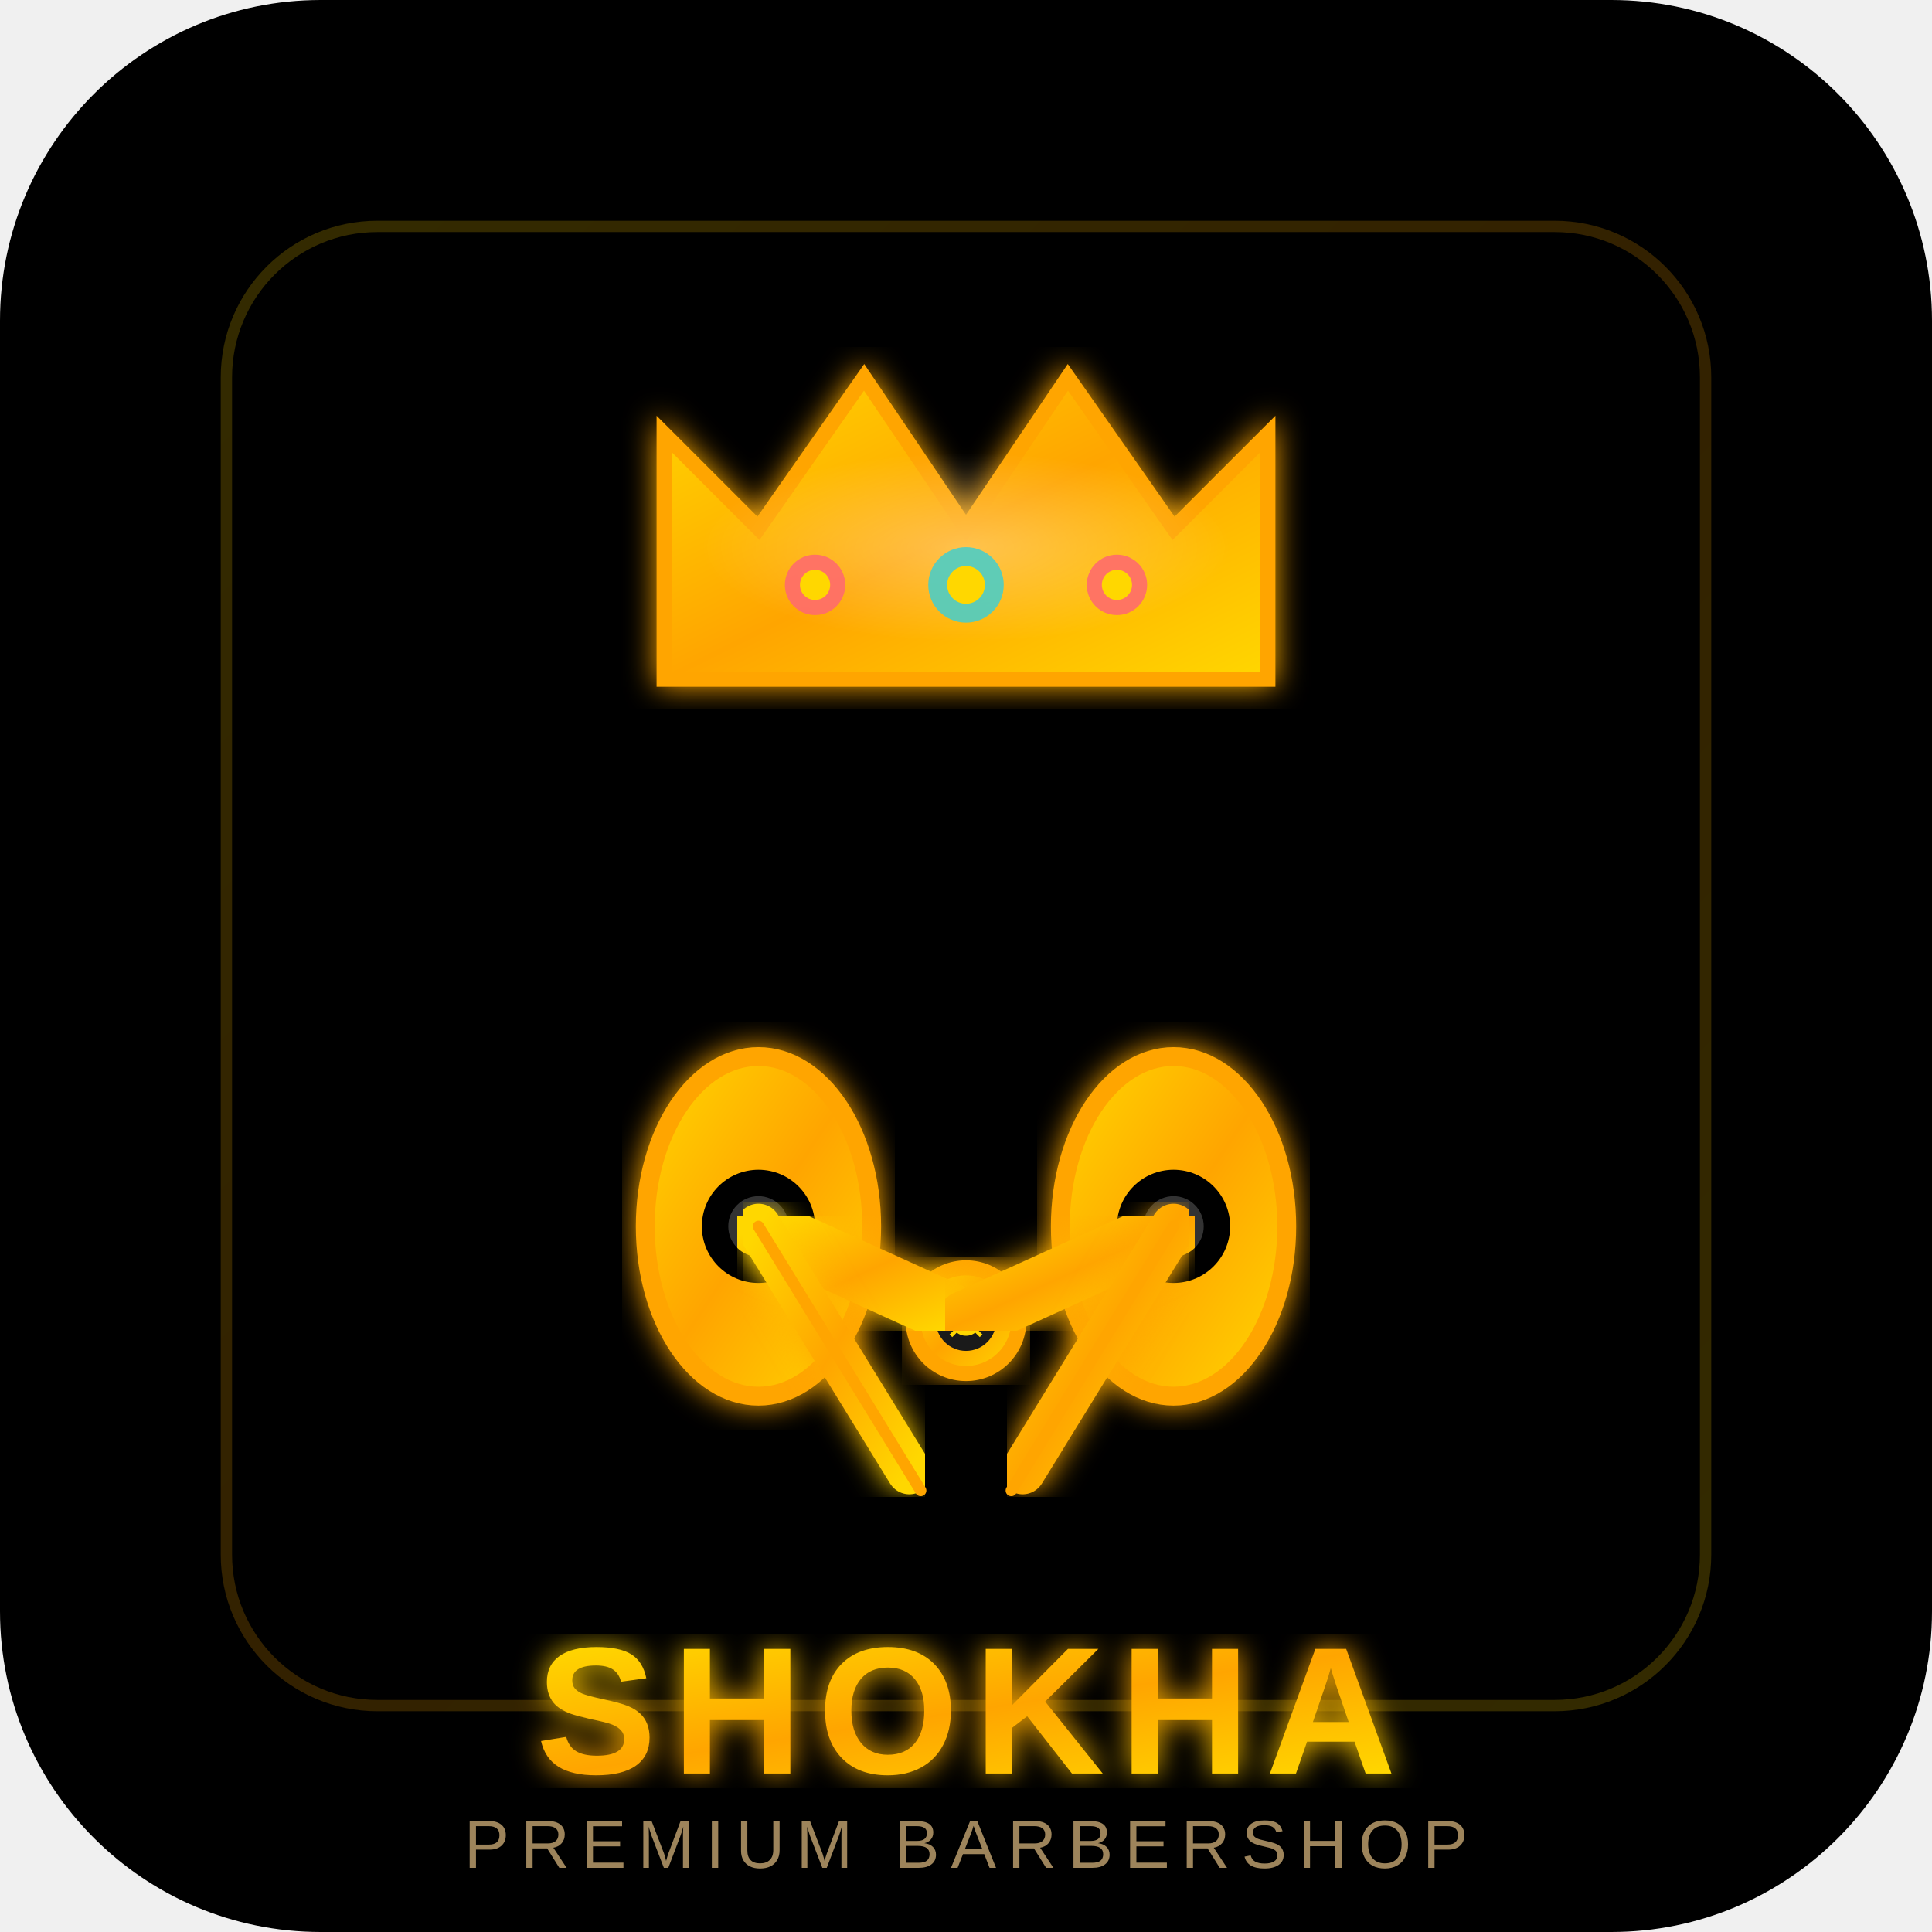
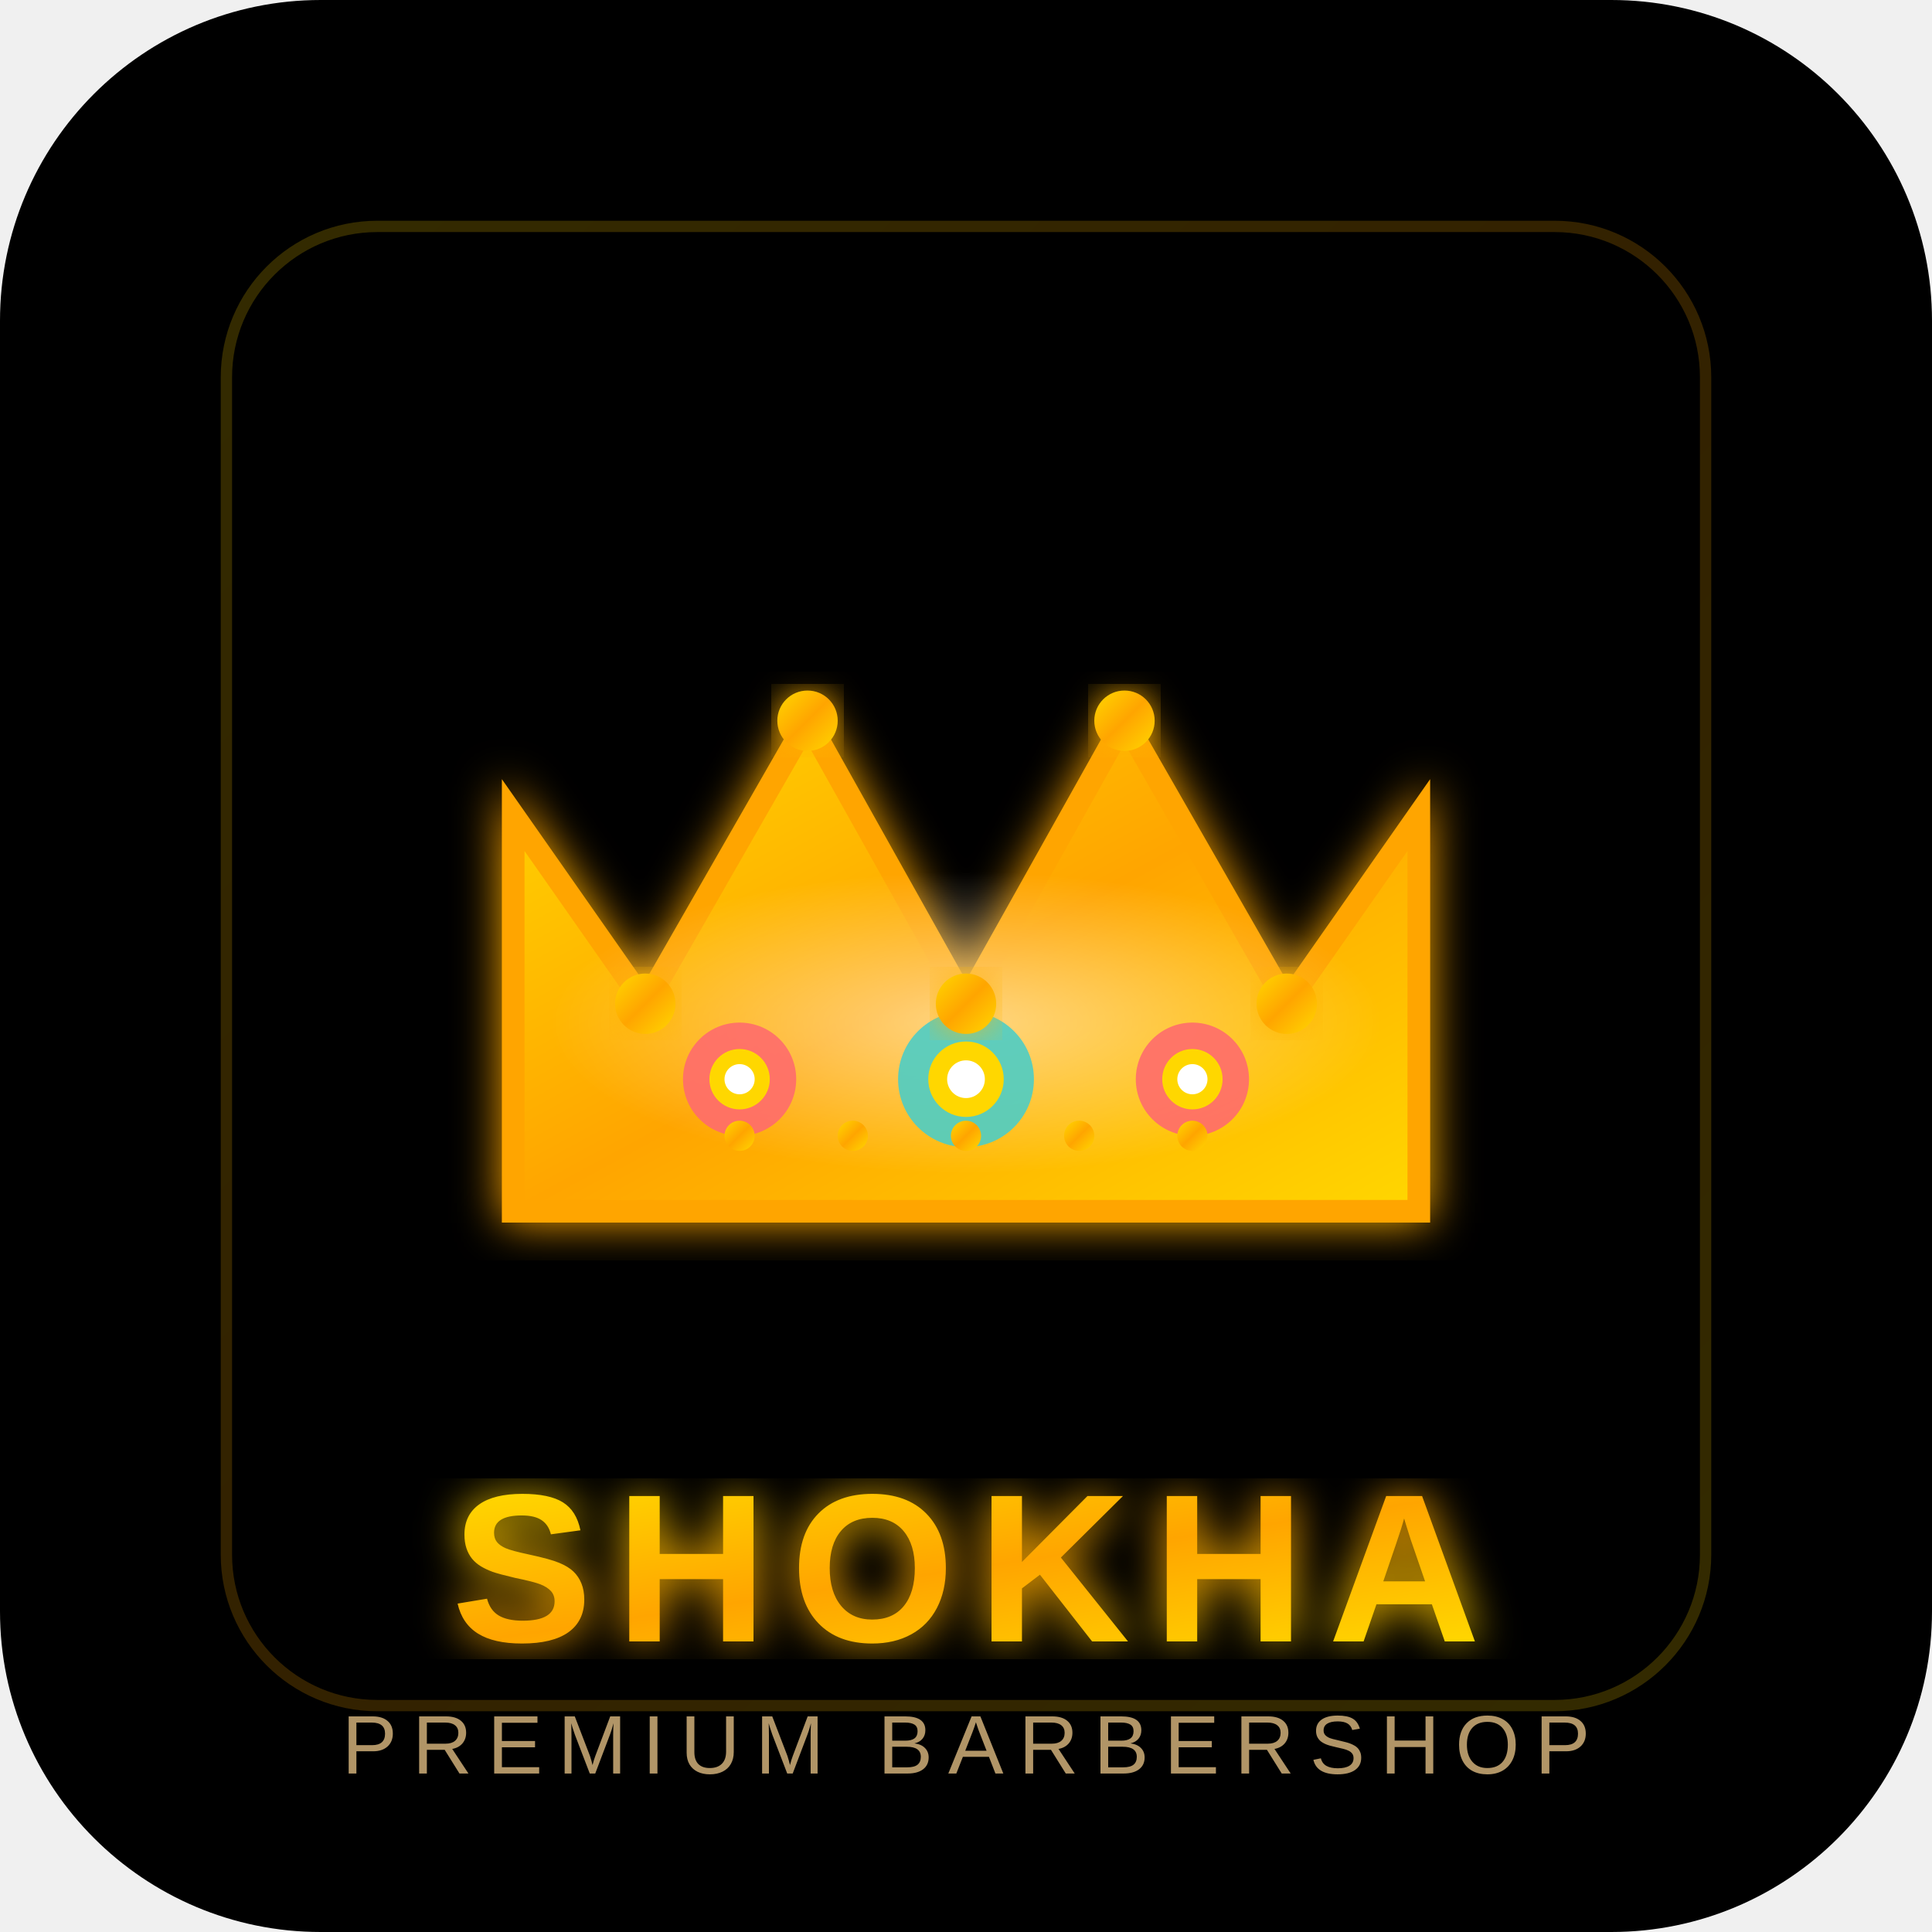
<svg xmlns="http://www.w3.org/2000/svg" viewBox="0 0 512 512" width="512" height="512">
  <rect width="512" height="512" fill="#000000" rx="85" />
  <defs>
    <linearGradient id="goldGradient512" x1="0%" y1="0%" x2="100%" y2="100%">
      <stop offset="0%" style="stop-color:#FFD700;stop-opacity:1" />
      <stop offset="50%" style="stop-color:#FFA500;stop-opacity:1" />
      <stop offset="100%" style="stop-color:#FFD700;stop-opacity:1" />
    </linearGradient>
    <filter id="glow512">
-       <feGaussianBlur stdDeviation="4" result="coloredBlur" />
+       <feGaussianBlur stdDeviation="6" result="coloredBlur" />
      <feMerge>
        <feMergeNode in="coloredBlur" />
        <feMergeNode in="SourceGraphic" />
      </feMerge>
    </filter>
    <radialGradient id="shine512">
-       <stop offset="0%" style="stop-color:#ffffff;stop-opacity:0.3" />
+       <stop offset="0%" style="stop-color:#ffffff;stop-opacity:0.5" />
      <stop offset="100%" style="stop-color:#ffffff;stop-opacity:0" />
    </radialGradient>
  </defs>
  <rect x="60" y="60" width="392" height="392" fill="none" stroke="url(#goldGradient512)" stroke-width="3" rx="40" opacity="0.2" />
-   <g transform="translate(256, 140)">
-     <path d="M -80,-25 L -80,40 L 80,40 L 80,-25 L 55,0 L 27,-40 L 0,0 L -27,-40 L -55,0 Z" fill="url(#goldGradient512)" stroke="#FFA500" stroke-width="4" filter="url(#glow512)" />
-     <ellipse cx="0" cy="5" rx="70" ry="25" fill="url(#shine512)" />
-     <circle cx="-40" cy="15" r="8" fill="#FF6B6B" opacity="0.9" />
-     <circle cx="-40" cy="15" r="4" fill="#FFD700" />
-     <circle cx="0" cy="15" r="10" fill="#4ECDC4" opacity="0.9" />
-     <circle cx="0" cy="15" r="5" fill="#FFD700" />
-     <circle cx="40" cy="15" r="8" fill="#FF6B6B" opacity="0.9" />
-     <circle cx="40" cy="15" r="4" fill="#FFD700" />
-     <line x1="-70" y1="40" x2="-70" y2="50" stroke="url(#goldGradient512)" stroke-width="2" />
-     <line x1="70" y1="40" x2="70" y2="50" stroke="url(#goldGradient512)" stroke-width="2" />
+   <g transform="translate(256, 256)">
+     <path d="M -120,-40 L -120,65 L 120,65 L 120,-40 L 85,10 L 42,-65 L 0,10 L -42,-65 L -85,10 Z" fill="url(#goldGradient512)" stroke="#FFA500" stroke-width="6" filter="url(#glow512)" />
+     <ellipse cx="0" cy="15" rx="110" ry="40" fill="url(#shine512)" />
+     <circle cx="-60" cy="30" r="15" fill="#FF6B6B" opacity="0.9" />
+     <circle cx="-60" cy="30" r="8" fill="#FFD700" />
+     <circle cx="-60" cy="30" r="4" fill="#FFF" />
+     <circle cx="0" cy="30" r="18" fill="#4ECDC4" opacity="0.9" />
+     <circle cx="0" cy="30" r="10" fill="#FFD700" />
+     <circle cx="0" cy="30" r="5" fill="#FFF" />
+     <circle cx="60" cy="30" r="15" fill="#FF6B6B" opacity="0.9" />
+     <circle cx="60" cy="30" r="8" fill="#FFD700" />
+     <circle cx="60" cy="30" r="4" fill="#FFF" />
+     <circle cx="-42" cy="-65" r="8" fill="url(#goldGradient512)" filter="url(#glow512)" />
+     <circle cx="42" cy="-65" r="8" fill="url(#goldGradient512)" filter="url(#glow512)" />
+     <circle cx="0" cy="10" r="8" fill="url(#goldGradient512)" filter="url(#glow512)" />
+     <circle cx="-85" cy="10" r="8" fill="url(#goldGradient512)" filter="url(#glow512)" />
+     <circle cx="85" cy="10" r="8" fill="url(#goldGradient512)" filter="url(#glow512)" />
+     <line x1="-120" y1="65" x2="-120" y2="80" stroke="url(#goldGradient512)" stroke-width="4" stroke-linecap="round" filter="url(#glow512)" />
+     <line x1="120" y1="65" x2="120" y2="80" stroke="url(#goldGradient512)" stroke-width="4" stroke-linecap="round" filter="url(#glow512)" />
+     <circle cx="-60" cy="45" r="4" fill="url(#goldGradient512)" />
+     <circle cx="-30" cy="45" r="4" fill="url(#goldGradient512)" />
+     <circle cx="0" cy="45" r="4" fill="url(#goldGradient512)" />
+     <circle cx="30" cy="45" r="4" fill="url(#goldGradient512)" />
+     <circle cx="60" cy="45" r="4" fill="url(#goldGradient512)" />
  </g>
-   <g transform="translate(256, 350)">
-     <ellipse cx="-55" cy="-25" rx="30" ry="45" fill="url(#goldGradient512)" stroke="#FFA500" stroke-width="5" filter="url(#glow512)" />
-     <circle cx="-55" cy="-25" r="15" fill="#000000" />
-     <circle cx="-55" cy="-25" r="8" fill="#333333" />
-     <ellipse cx="55" cy="-25" rx="30" ry="45" fill="url(#goldGradient512)" stroke="#FFA500" stroke-width="5" filter="url(#glow512)" />
-     <circle cx="55" cy="-25" r="15" fill="#000000" />
-     <circle cx="55" cy="-25" r="8" fill="#333333" />
-     <circle cx="0" cy="0" r="14" fill="url(#goldGradient512)" stroke="#FFA500" stroke-width="4" filter="url(#glow512)" />
-     <circle cx="0" cy="0" r="8" fill="#1a1a1a" />
-     <circle cx="0" cy="0" r="4" fill="#FFD700" />
-     <line x1="-4" y1="-4" x2="4" y2="4" stroke="#FFD700" stroke-width="1" />
-     <line x1="-4" y1="4" x2="4" y2="-4" stroke="#FFD700" stroke-width="1" />
-     <line x1="-55" y1="-25" x2="0" y2="0" stroke="url(#goldGradient512)" stroke-width="16" stroke-linecap="round" filter="url(#glow512)" />
-     <line x1="55" y1="-25" x2="0" y2="0" stroke="url(#goldGradient512)" stroke-width="16" stroke-linecap="round" filter="url(#glow512)" />
-     <line x1="-55" y1="-25" x2="-15" y2="40" stroke="url(#goldGradient512)" stroke-width="12" stroke-linecap="round" filter="url(#glow512)" />
-     <line x1="-55" y1="-25" x2="-12" y2="45" stroke="#FFA500" stroke-width="3" stroke-linecap="round" />
-     <line x1="55" y1="-25" x2="15" y2="40" stroke="url(#goldGradient512)" stroke-width="12" stroke-linecap="round" filter="url(#glow512)" />
-     <line x1="55" y1="-25" x2="12" y2="45" stroke="#FFA500" stroke-width="3" stroke-linecap="round" />
-   </g>
-   <text x="256" y="470" font-family="Arial, sans-serif" font-size="48" font-weight="bold" fill="url(#goldGradient512)" text-anchor="middle" letter-spacing="4" filter="url(#glow512)">SHOKHA</text>
-   <text x="256" y="495" font-family="Arial, sans-serif" font-size="18" font-weight="normal" fill="#C4A572" text-anchor="middle" letter-spacing="3" opacity="0.8">PREMIUM BARBERSHOP</text>
+   <text x="256" y="435" font-family="Arial, sans-serif" font-size="56" font-weight="bold" fill="url(#goldGradient512)" text-anchor="middle" letter-spacing="6" filter="url(#glow512)">SHOKHA</text>
+   <text x="256" y="470" font-family="Arial, sans-serif" font-size="22" font-weight="normal" fill="#C4A572" text-anchor="middle" letter-spacing="4" opacity="0.9">PREMIUM BARBERSHOP</text>
</svg>
